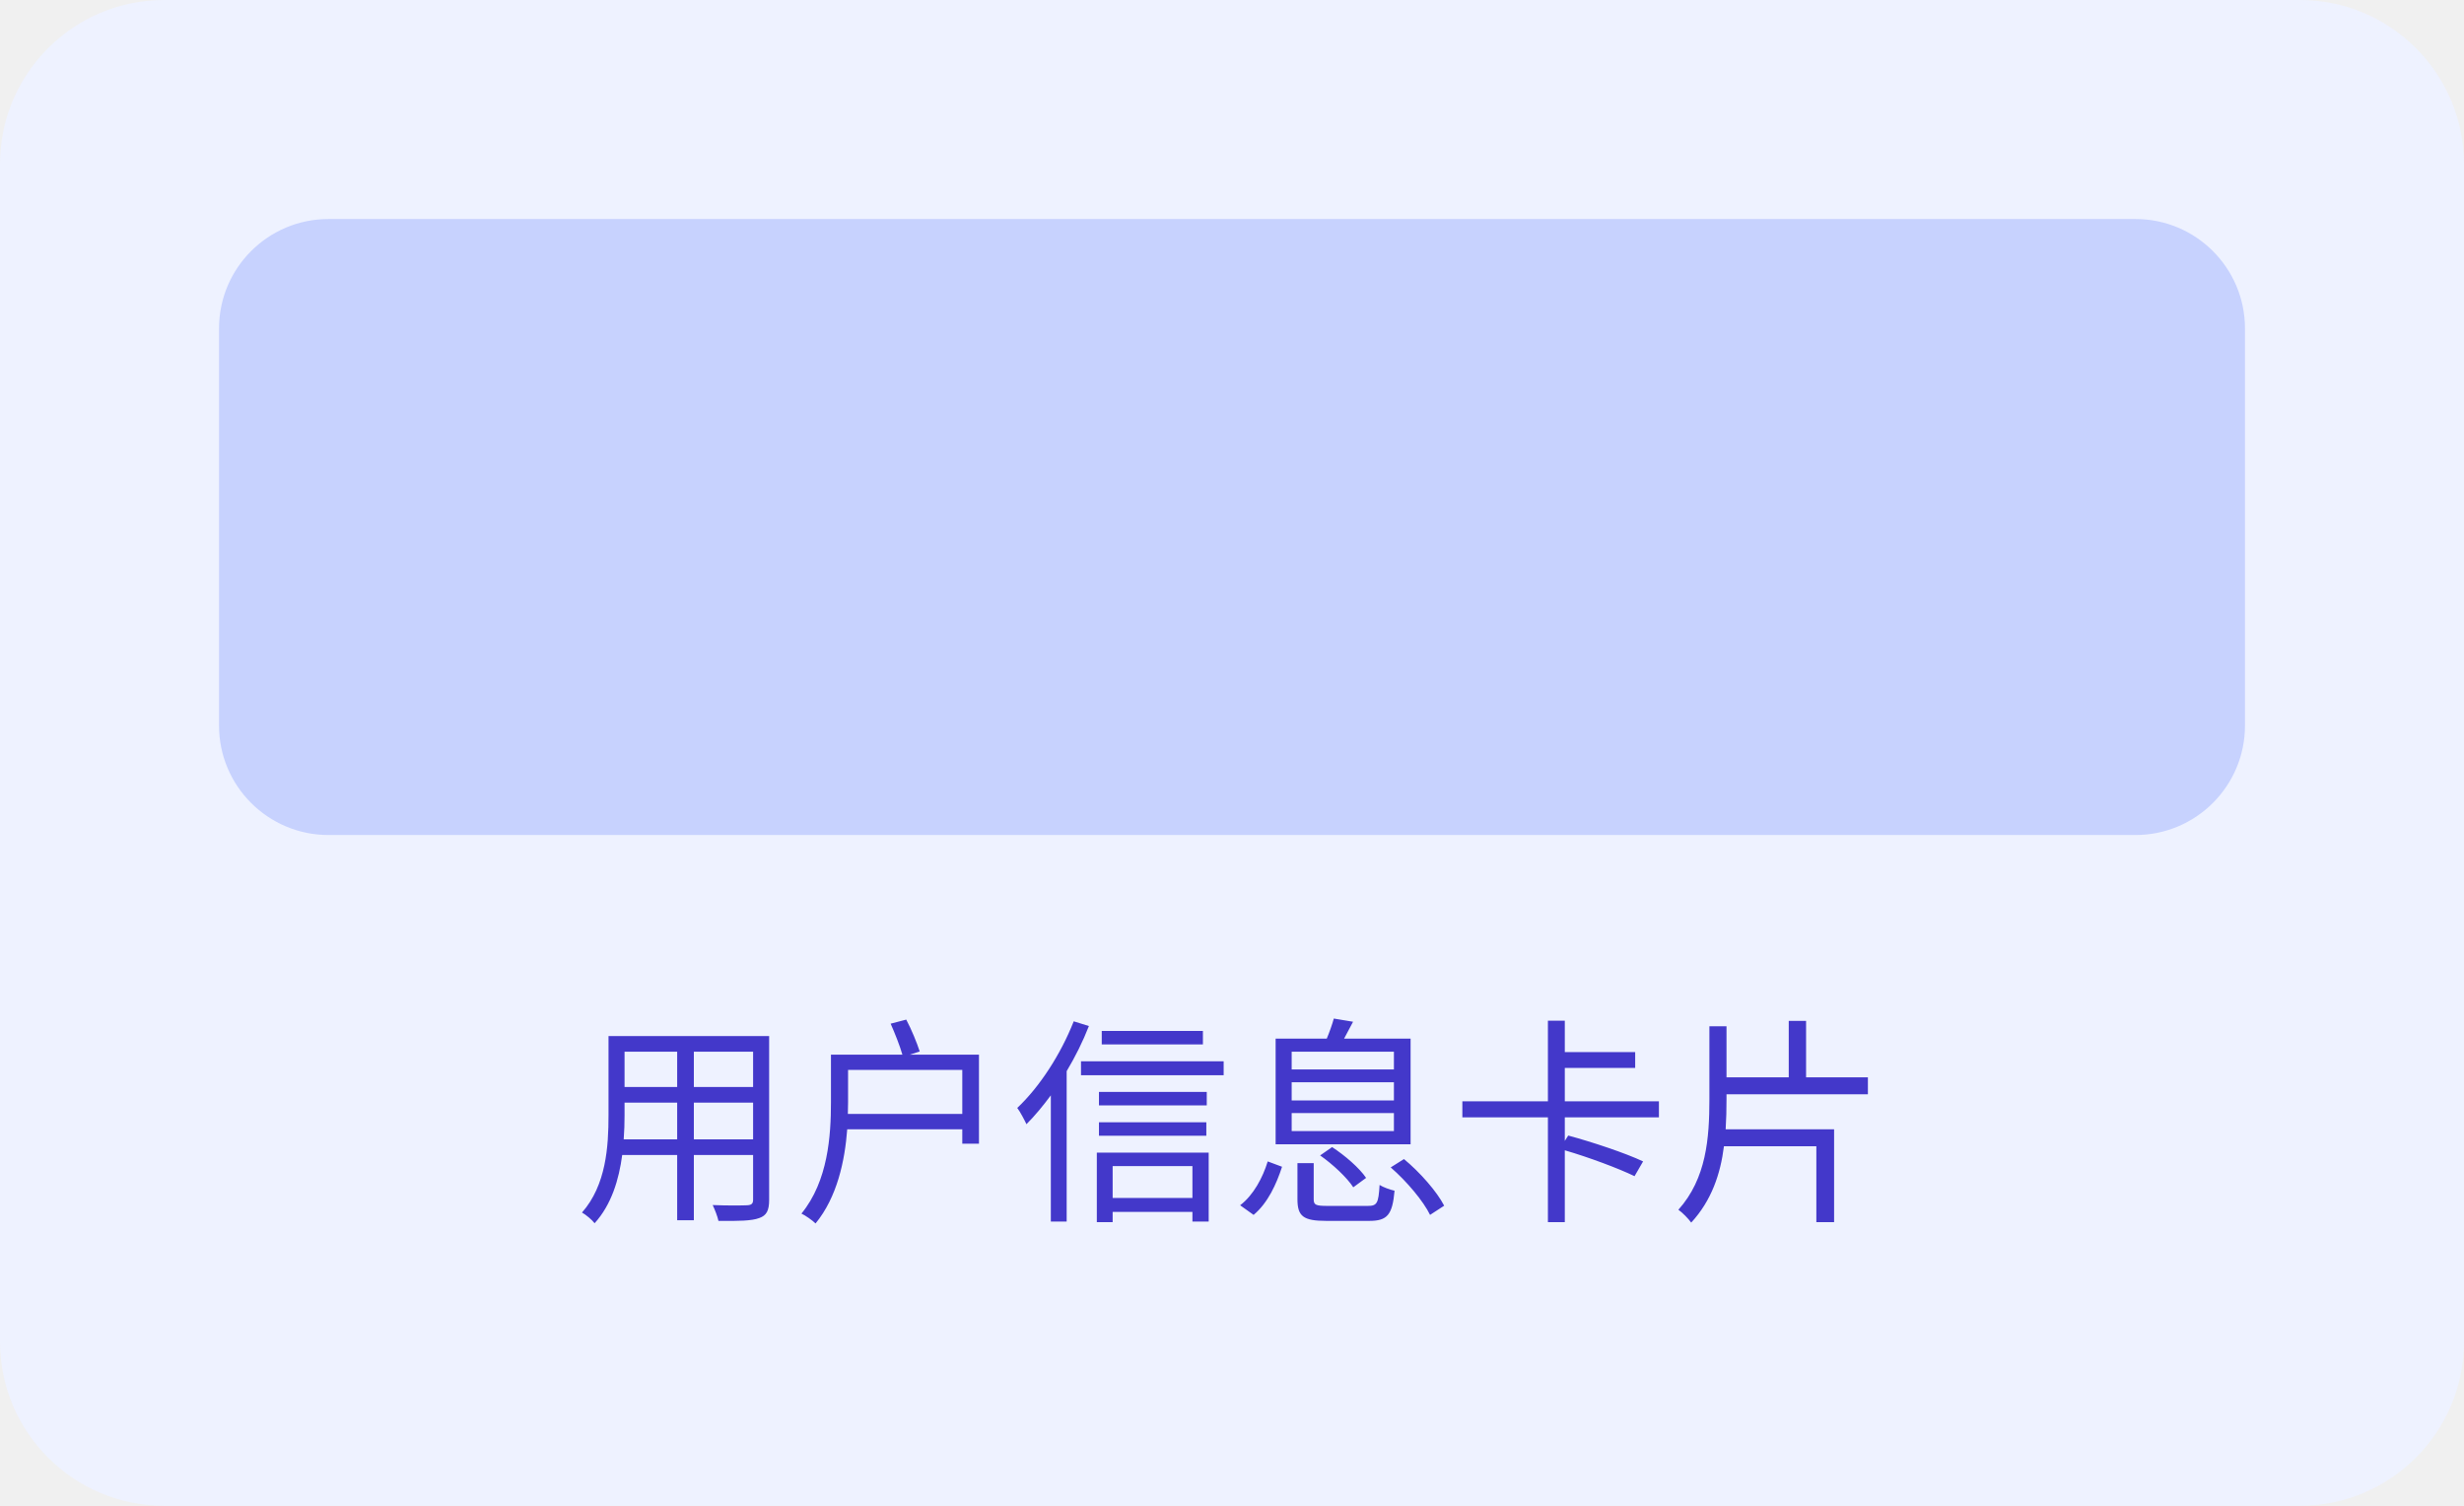
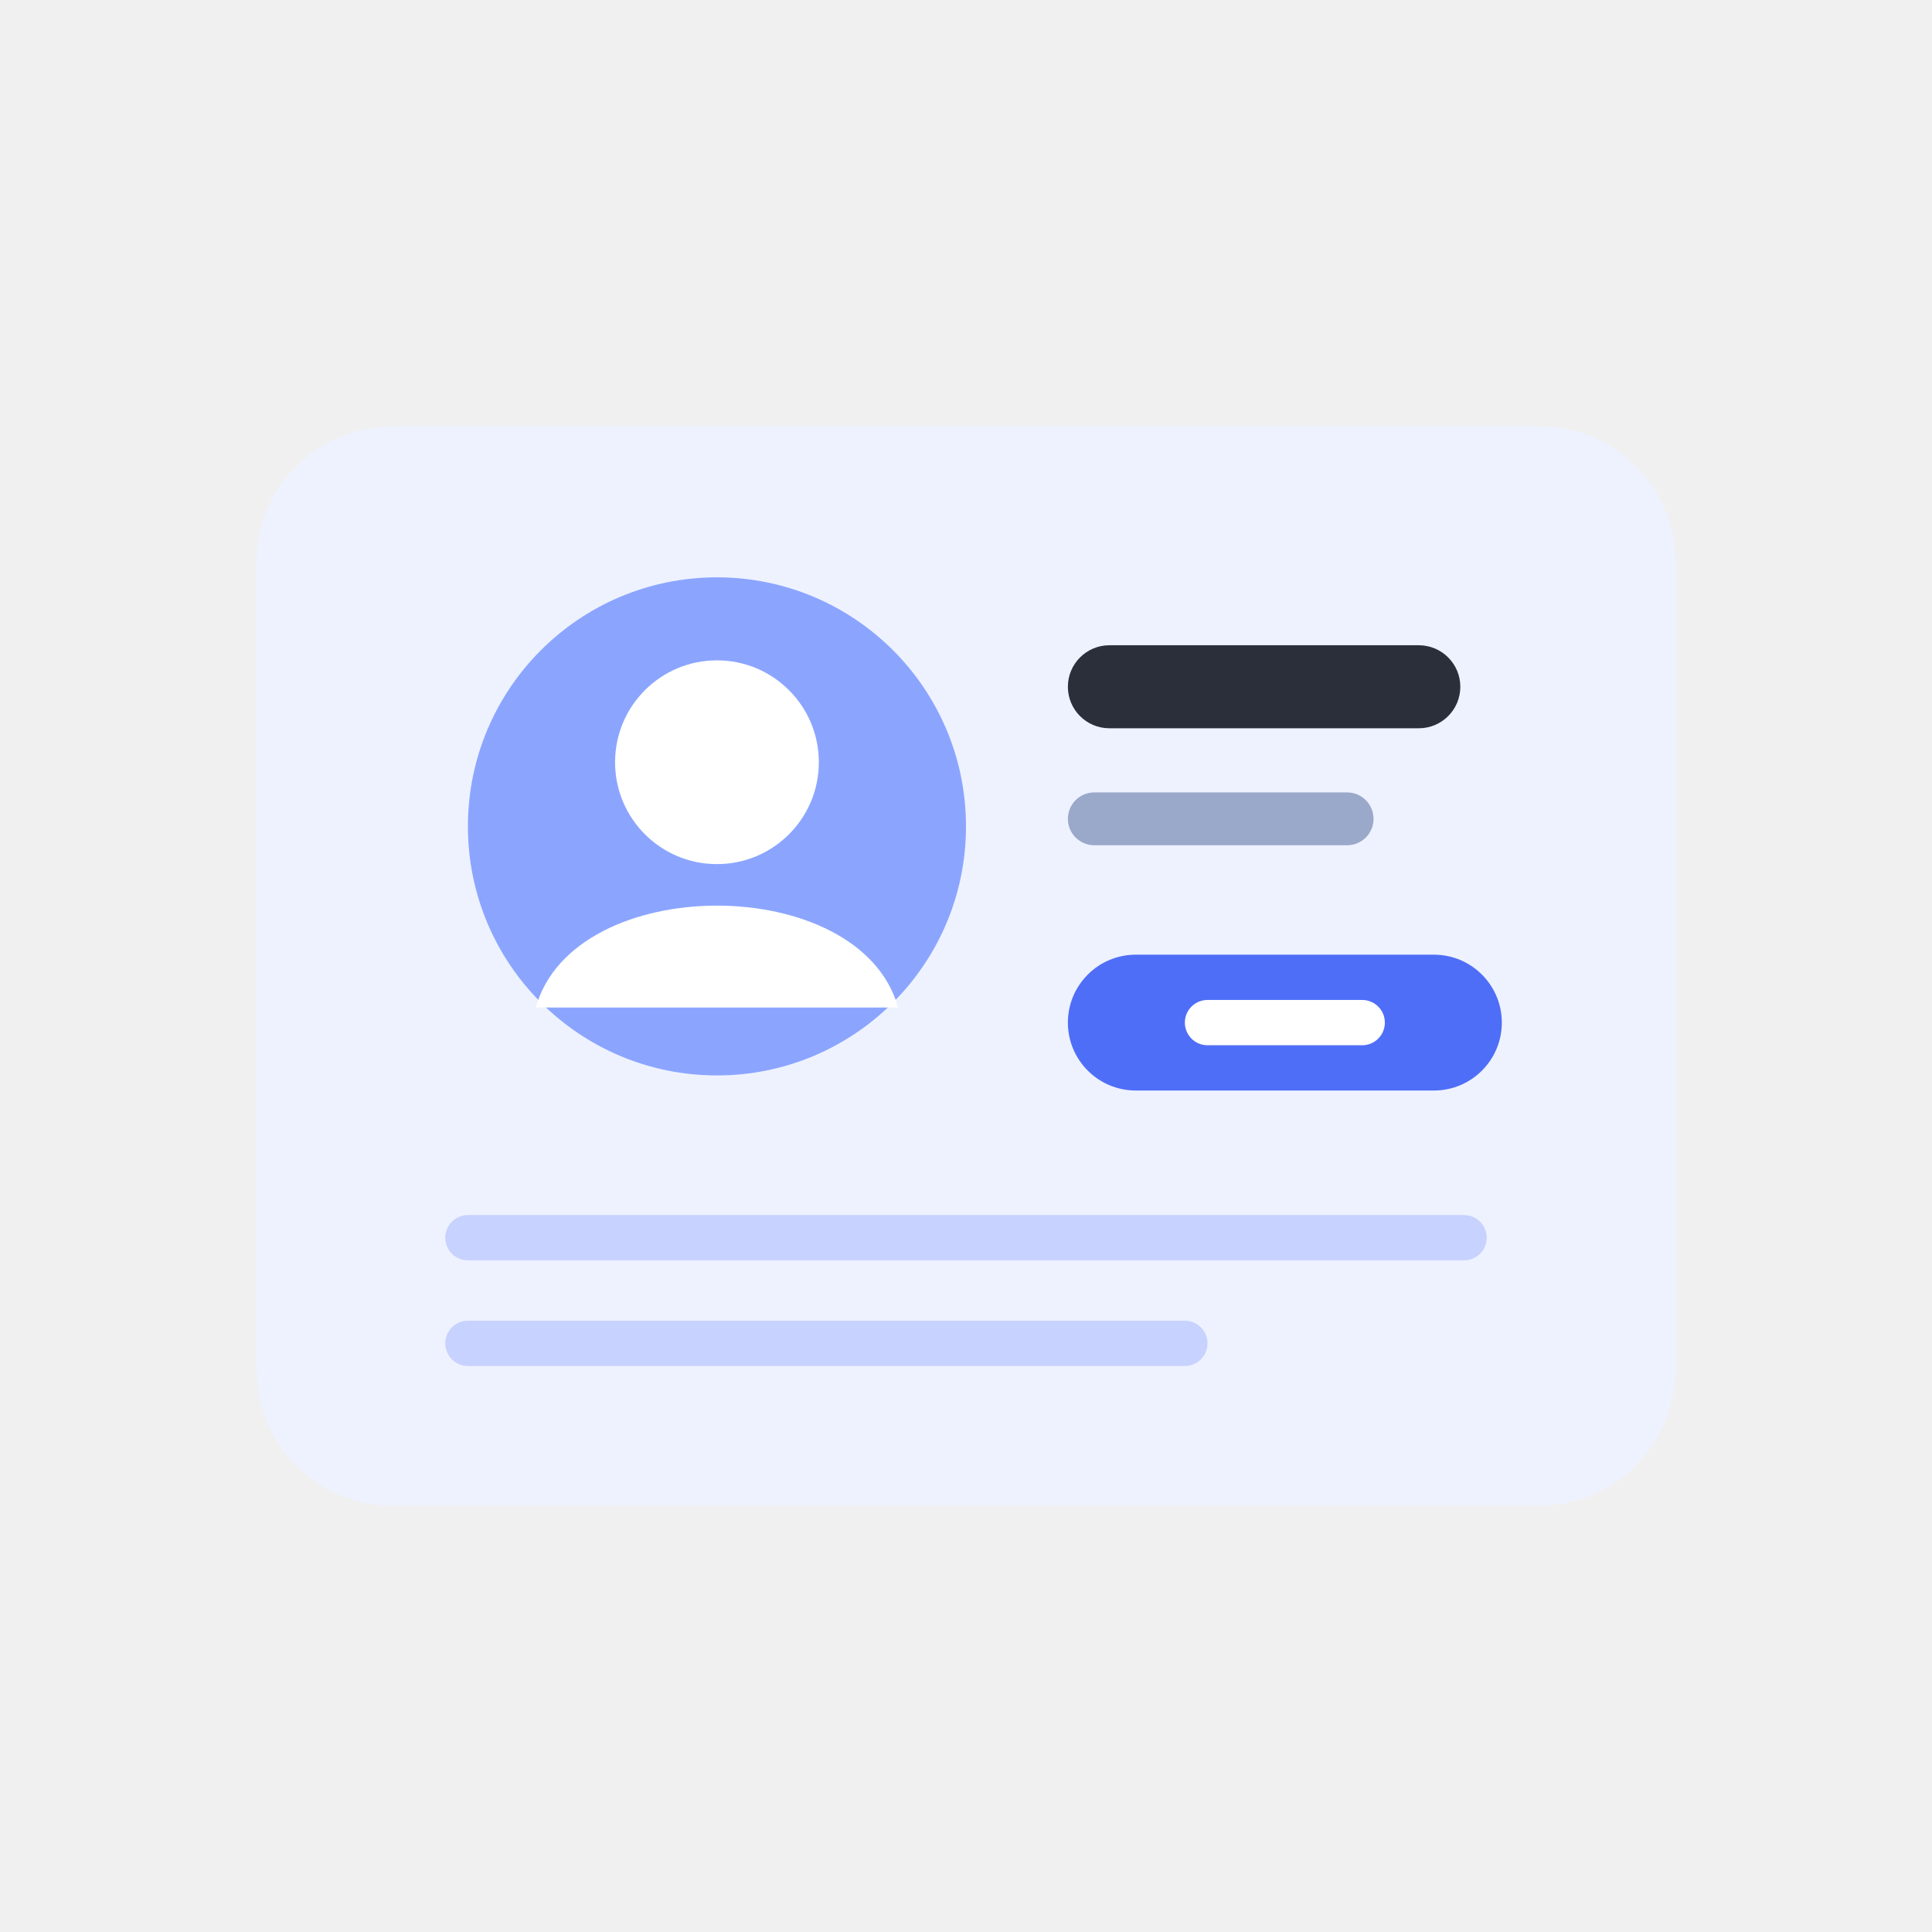
- <svg xmlns="http://www.w3.org/2000/svg" width="180" height="110" viewBox="0 0 180 110">
-   <rect width="180" height="110" rx="12" fill="#eef2ff" />
-   <rect x="16" y="16" width="148" height="45" rx="8" fill="#c7d2fe" />
-   <text x="90" y="88" text-anchor="middle" font-size="16" fill="#4338ca">用户信息卡片</text>
+ <svg xmlns="http://www.w3.org/2000/svg" viewBox="0 0 1024 1024" width="48" height="48">
+   <rect x="136" y="226" width="752" height="572" rx="72" fill="#eef2ff" />
+   <circle cx="380" cy="438" r="132" fill="#8ba5ff" />
+   <circle cx="380" cy="404" r="54" fill="#fff" />
+   <path d="M284 534c20-72 172-72 192 0" fill="#fff" />
+   <rect x="566" y="342" width="208" height="44" rx="22" fill="#2b2f3a" />
+   <rect x="566" y="420" width="162" height="28" rx="14" fill="#9aa8c9" />
+   <rect x="566" y="506" width="230" height="72" rx="36" fill="#4f6ef7" />
+   <path d="M640 542h82" stroke="#fff" stroke-width="24" stroke-linecap="round" />
+   <rect x="236" y="644" width="552" height="24" rx="12" fill="#c7d2fe" />
+   <rect x="236" y="700" width="404" height="24" rx="12" fill="#c7d2fe" />
</svg>
